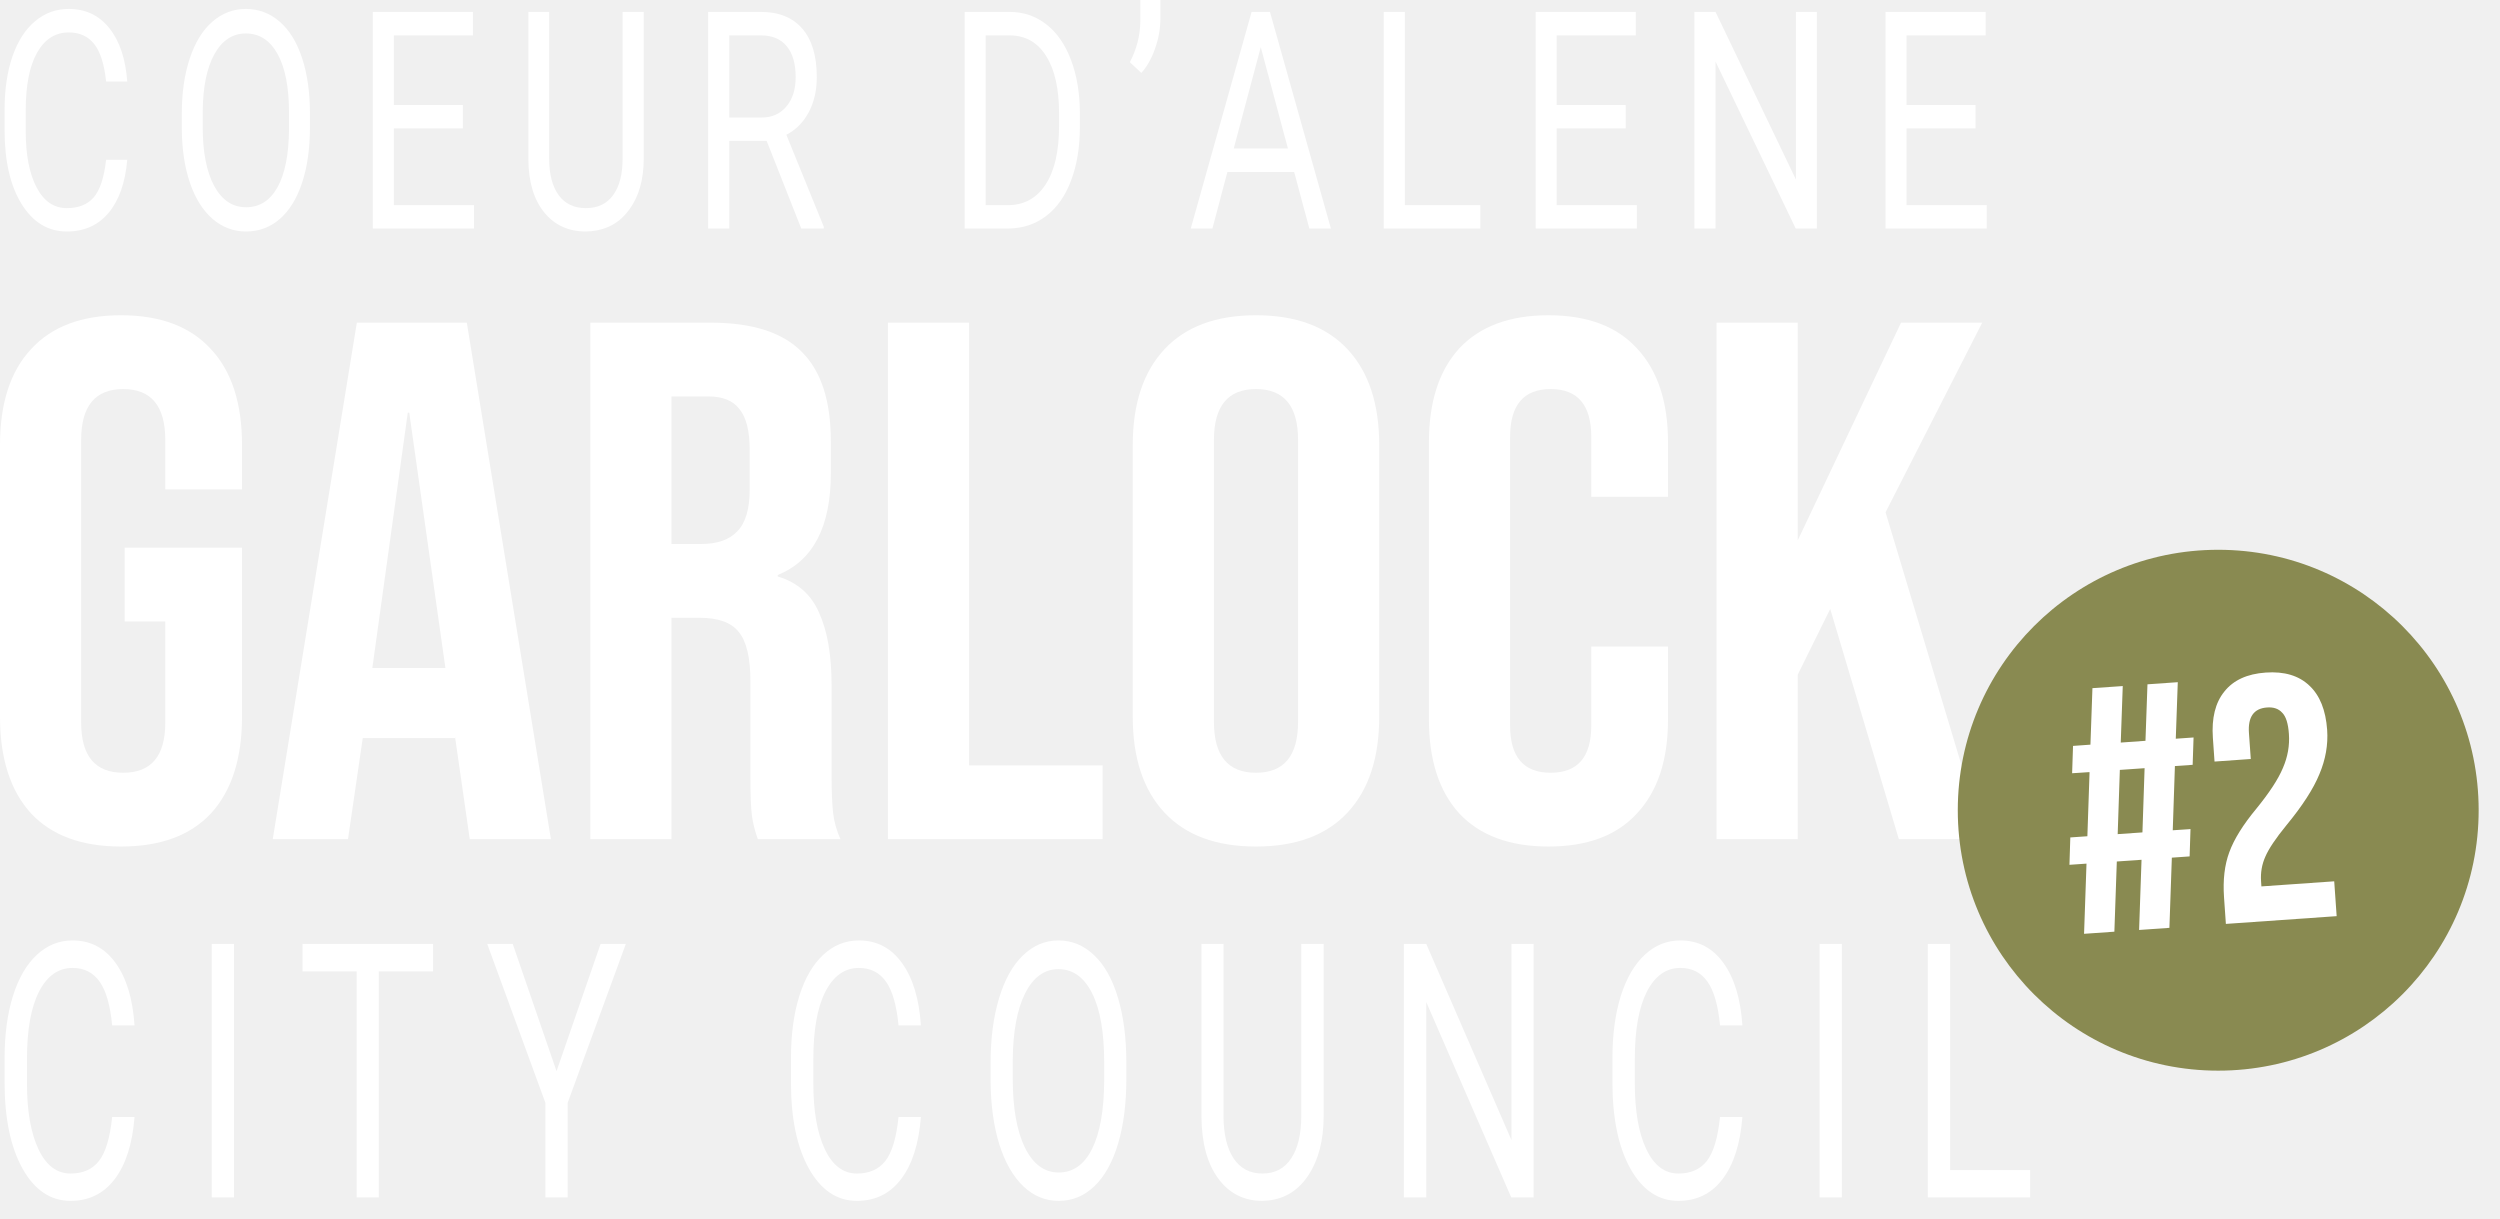
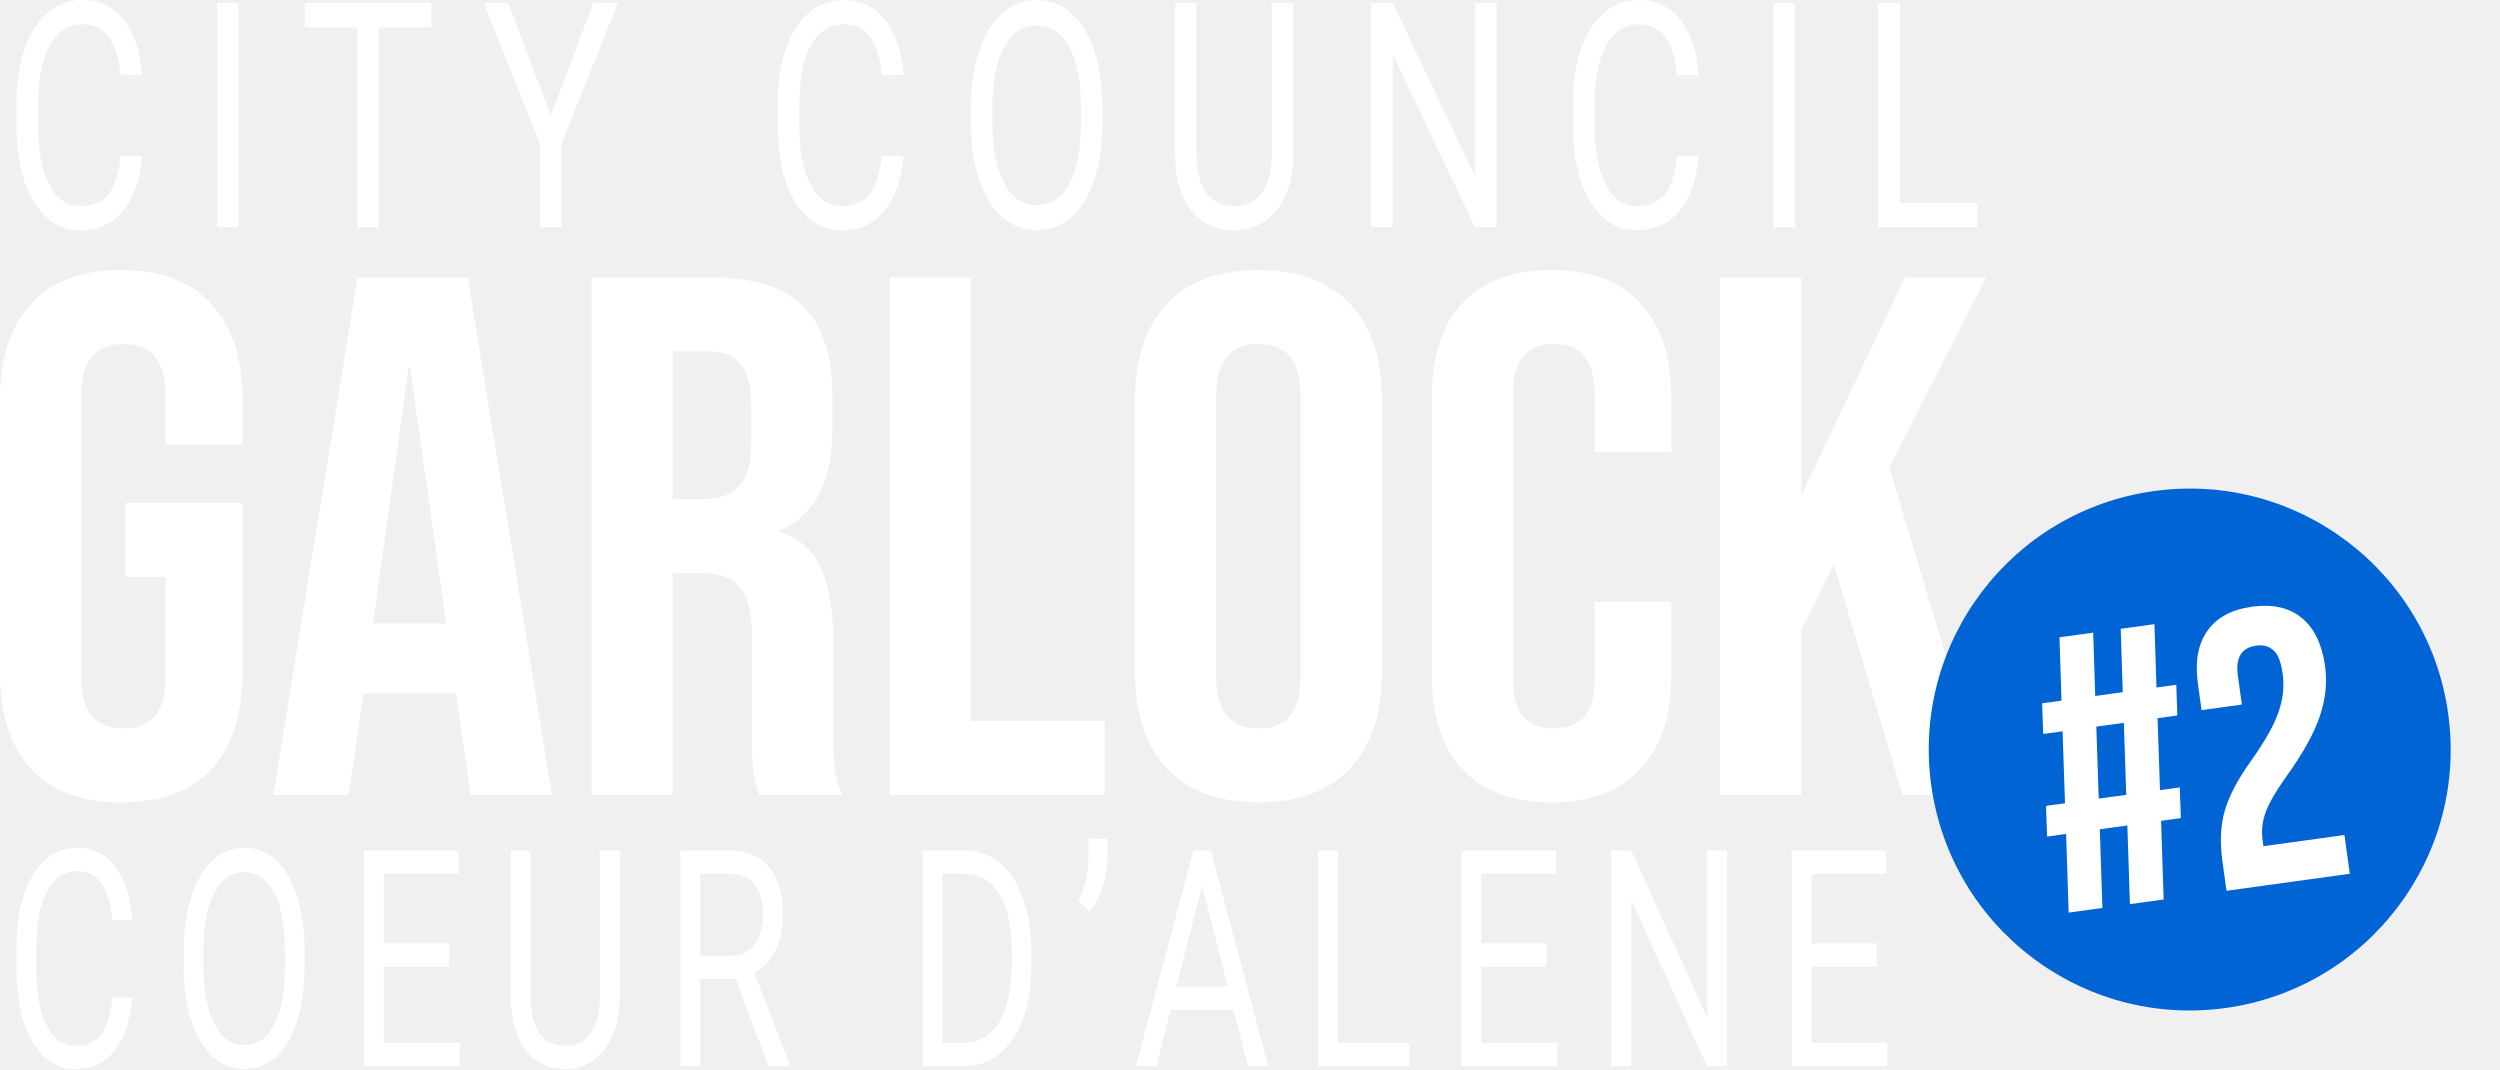
- <svg xmlns="http://www.w3.org/2000/svg" width="80" height="39" viewBox="0 0 80 39" fill="none">
-   <path d="M3.872 27.089C2.613 27.089 1.653 26.735 0.992 26.027C0.331 25.302 0 24.271 0 22.933V14.244C0 12.906 0.331 11.883 0.992 11.175C1.653 10.45 2.613 10.088 3.872 10.088C5.132 10.088 6.092 10.45 6.753 11.175C7.414 11.883 7.745 12.906 7.745 14.244V15.661H5.289V14.079C5.289 12.993 4.84 12.45 3.943 12.45C3.046 12.45 2.597 12.993 2.597 14.079V23.122C2.597 24.193 3.046 24.728 3.943 24.728C4.84 24.728 5.289 24.193 5.289 23.122V19.887H3.99V17.526H7.745V22.933C7.745 24.271 7.414 25.302 6.753 26.027C6.092 26.735 5.132 27.089 3.872 27.089Z" fill="white" />
-   <path d="M11.419 10.325H14.938L17.629 26.853H15.032L14.56 23.571V23.618H11.608L11.136 26.853H8.728L11.419 10.325ZM14.253 21.375L13.096 13.205H13.049L11.915 21.375H14.253Z" fill="white" />
-   <path d="M18.89 10.325H22.738C24.076 10.325 25.052 10.639 25.666 11.269C26.28 11.883 26.587 12.835 26.587 14.126V15.141C26.587 16.857 26.02 17.943 24.887 18.4V18.447C25.517 18.636 25.957 19.022 26.209 19.604C26.477 20.187 26.611 20.966 26.611 21.942V24.846C26.611 25.318 26.627 25.704 26.658 26.003C26.689 26.286 26.768 26.57 26.894 26.853H24.25C24.155 26.585 24.092 26.334 24.061 26.098C24.029 25.861 24.013 25.436 24.013 24.822V21.8C24.013 21.044 23.887 20.517 23.636 20.218C23.399 19.919 22.982 19.769 22.384 19.769H21.487V26.853H18.89V10.325ZM22.431 17.408C22.951 17.408 23.337 17.274 23.588 17.007C23.856 16.739 23.99 16.291 23.99 15.661V14.386C23.99 13.788 23.88 13.355 23.659 13.087C23.455 12.82 23.124 12.686 22.668 12.686H21.487V17.408H22.431Z" fill="white" />
-   <path d="M28.413 10.325H31.01V24.492H35.284V26.853H28.413V10.325Z" fill="white" />
-   <path d="M40.192 27.089C38.916 27.089 37.941 26.727 37.264 26.003C36.587 25.279 36.248 24.256 36.248 22.933V14.244C36.248 12.922 36.587 11.899 37.264 11.175C37.941 10.45 38.916 10.088 40.192 10.088C41.467 10.088 42.443 10.45 43.12 11.175C43.796 11.899 44.135 12.922 44.135 14.244V22.933C44.135 24.256 43.796 25.279 43.12 26.003C42.443 26.727 41.467 27.089 40.192 27.089ZM40.192 24.728C41.089 24.728 41.538 24.185 41.538 23.099V14.079C41.538 12.993 41.089 12.45 40.192 12.45C39.294 12.45 38.846 12.993 38.846 14.079V23.099C38.846 24.185 39.294 24.728 40.192 24.728Z" fill="white" />
-   <path d="M49.551 27.089C48.308 27.089 47.355 26.735 46.694 26.027C46.049 25.318 45.726 24.319 45.726 23.028V14.15C45.726 12.859 46.049 11.859 46.694 11.151C47.355 10.443 48.308 10.088 49.551 10.088C50.795 10.088 51.739 10.443 52.385 11.151C53.046 11.859 53.376 12.859 53.376 14.15V15.897H50.921V13.984C50.921 12.961 50.488 12.45 49.622 12.45C48.756 12.45 48.323 12.961 48.323 13.984V23.217C48.323 24.224 48.756 24.728 49.622 24.728C50.488 24.728 50.921 24.224 50.921 23.217V20.69H53.376V23.028C53.376 24.319 53.046 25.318 52.385 26.027C51.739 26.735 50.795 27.089 49.551 27.089Z" fill="white" />
-   <path d="M54.93 10.325H57.528V17.29L60.833 10.325H63.431L60.338 16.393L63.478 26.853H60.763L58.567 19.486L57.528 21.588V26.853H54.93V10.325Z" fill="white" />
-   <path d="M4.072 5.113C4.009 5.846 3.809 6.413 3.473 6.813C3.139 7.209 2.695 7.408 2.139 7.408C1.537 7.408 1.054 7.114 0.69 6.527C0.328 5.94 0.147 5.154 0.147 4.17V3.504C0.147 2.86 0.231 2.293 0.399 1.804C0.569 1.316 0.81 0.941 1.12 0.681C1.431 0.417 1.79 0.286 2.199 0.286C2.74 0.286 3.174 0.492 3.501 0.905C3.828 1.314 4.018 1.882 4.072 2.609H3.396C3.338 2.057 3.211 1.657 3.014 1.409C2.821 1.162 2.549 1.038 2.199 1.038C1.769 1.038 1.432 1.254 1.187 1.685C0.944 2.117 0.823 2.731 0.823 3.528V4.199C0.823 4.951 0.938 5.549 1.169 5.994C1.4 6.438 1.724 6.66 2.139 6.66C2.513 6.66 2.799 6.546 2.997 6.318C3.198 6.086 3.331 5.684 3.396 5.113H4.072Z" fill="white" />
-   <path d="M9.918 4.07C9.918 4.75 9.834 5.343 9.666 5.851C9.498 6.356 9.26 6.741 8.952 7.008C8.644 7.274 8.284 7.408 7.873 7.408C7.472 7.408 7.116 7.274 6.805 7.008C6.495 6.738 6.253 6.356 6.081 5.86C5.91 5.362 5.823 4.786 5.818 4.132V3.632C5.818 2.966 5.903 2.377 6.074 1.866C6.244 1.355 6.484 0.965 6.795 0.695C7.108 0.422 7.465 0.286 7.866 0.286C8.275 0.286 8.634 0.421 8.945 0.69C9.257 0.957 9.498 1.346 9.666 1.857C9.834 2.365 9.918 2.956 9.918 3.632V4.07ZM9.249 3.623C9.249 2.801 9.128 2.171 8.885 1.733C8.642 1.292 8.303 1.071 7.866 1.071C7.441 1.071 7.107 1.292 6.861 1.733C6.619 2.171 6.494 2.78 6.487 3.561V4.07C6.487 4.867 6.609 5.494 6.854 5.951C7.102 6.405 7.441 6.632 7.873 6.632C8.307 6.632 8.644 6.418 8.882 5.989C9.12 5.557 9.242 4.94 9.249 4.137V3.623Z" fill="white" />
-   <path d="M14.812 4.109H12.603V6.565H15.169V7.313H11.93V0.381H15.134V1.133H12.603V3.361H14.812V4.109Z" fill="white" />
-   <path d="M20.599 0.381V5.094C20.596 5.748 20.445 6.283 20.143 6.698C19.845 7.114 19.439 7.347 18.925 7.398L18.747 7.408C18.189 7.408 17.744 7.203 17.413 6.794C17.081 6.384 16.913 5.821 16.908 5.104V0.381H17.573V5.075C17.573 5.576 17.675 5.967 17.878 6.246C18.081 6.522 18.371 6.66 18.747 6.66C19.127 6.66 19.418 6.522 19.618 6.246C19.821 5.97 19.923 5.581 19.923 5.08V0.381H20.599Z" fill="white" />
-   <path d="M24.533 4.508H23.336V7.313H22.66V0.381H24.348C24.922 0.381 25.363 0.559 25.671 0.914C25.982 1.27 26.137 1.787 26.137 2.466C26.137 2.898 26.05 3.274 25.878 3.594C25.707 3.915 25.469 4.155 25.163 4.313L26.361 7.255V7.313H25.64L24.533 4.508ZM23.336 3.761H24.369C24.702 3.761 24.967 3.644 25.163 3.409C25.362 3.174 25.461 2.86 25.461 2.466C25.461 2.038 25.366 1.709 25.177 1.481C24.991 1.252 24.72 1.136 24.365 1.133H23.336V3.761Z" fill="white" />
-   <path d="M30.869 7.313V0.381H32.308C32.751 0.381 33.143 0.514 33.484 0.781C33.825 1.047 34.087 1.427 34.272 1.919C34.459 2.411 34.553 2.975 34.556 3.613V4.056C34.556 4.71 34.462 5.283 34.275 5.775C34.091 6.267 33.826 6.644 33.481 6.908C33.138 7.171 32.737 7.306 32.28 7.313H30.869ZM31.541 1.133V6.565H32.248C32.766 6.565 33.169 6.346 33.456 5.908C33.745 5.47 33.89 4.846 33.89 4.037V3.632C33.89 2.845 33.754 2.234 33.481 1.8C33.21 1.362 32.825 1.139 32.325 1.133H31.541Z" fill="white" />
-   <path d="M36.522 2.333L36.155 1.99C36.372 1.577 36.484 1.143 36.491 0.686V0H37.132V0.619C37.129 0.936 37.071 1.254 36.956 1.571C36.844 1.885 36.7 2.139 36.522 2.333Z" fill="white" />
-   <path d="M41.413 5.503H39.277L38.797 7.313H38.104L40.051 0.381H40.639L42.589 7.313H41.899L41.413 5.503ZM39.48 4.751H41.213L40.345 1.509L39.48 4.751Z" fill="white" />
-   <path d="M44.955 6.565H47.371V7.313H44.279V0.381H44.955V6.565Z" fill="white" />
-   <path d="M52.023 4.109H49.814V6.565H52.38V7.313H49.142V0.381H52.345V1.133H49.814V3.361H52.023V4.109Z" fill="white" />
-   <path d="M58.139 7.313H57.463L54.897 1.971V7.313H54.221V0.381H54.897L57.47 5.746V0.381H58.139V7.313Z" fill="white" />
-   <path d="M63.218 4.109H61.009V6.565H63.576V7.313H60.337V0.381H63.541V1.133H61.009V3.361H63.218V4.109Z" fill="white" />
-   <path d="M4.305 35.743C4.238 36.6 4.027 37.263 3.671 37.731C3.317 38.196 2.846 38.428 2.258 38.428C1.62 38.428 1.108 38.084 0.722 37.397C0.339 36.71 0.147 35.791 0.147 34.64V33.86C0.147 33.106 0.236 32.443 0.414 31.871C0.594 31.299 0.849 30.861 1.178 30.556C1.507 30.248 1.888 30.094 2.321 30.094C2.894 30.094 3.354 30.335 3.701 30.818C4.047 31.297 4.248 31.962 4.305 32.812H3.589C3.527 32.166 3.393 31.698 3.185 31.409C2.98 31.119 2.692 30.974 2.321 30.974C1.866 30.974 1.508 31.227 1.249 31.732C0.991 32.237 0.863 32.955 0.863 33.888V34.673C0.863 35.553 0.985 36.253 1.23 36.773C1.475 37.293 1.817 37.553 2.258 37.553C2.653 37.553 2.956 37.419 3.166 37.152C3.379 36.881 3.52 36.411 3.589 35.743H4.305Z" fill="white" />
-   <path d="M7.488 38.316H6.776V30.205H7.488V38.316Z" fill="white" />
-   <path d="M13.858 31.085H12.122V38.316H11.414V31.085H9.681V30.205H13.858V31.085Z" fill="white" />
-   <path d="M17.809 34.278L19.219 30.205H20.027L18.165 35.291V38.316H17.453V35.291L15.591 30.205H16.407L17.809 34.278Z" fill="white" />
-   <path d="M29.469 35.743C29.402 36.6 29.191 37.263 28.835 37.731C28.481 38.196 28.01 38.428 27.422 38.428C26.784 38.428 26.272 38.084 25.886 37.397C25.502 36.71 25.311 35.791 25.311 34.64V33.86C25.311 33.106 25.4 32.443 25.578 31.871C25.758 31.299 26.013 30.861 26.342 30.556C26.671 30.248 27.052 30.094 27.485 30.094C28.058 30.094 28.518 30.335 28.864 30.818C29.211 31.297 29.412 31.962 29.469 32.812H28.753C28.691 32.166 28.557 31.698 28.349 31.409C28.144 31.119 27.855 30.974 27.485 30.974C27.029 30.974 26.672 31.227 26.413 31.732C26.155 32.237 26.027 32.955 26.027 33.888V34.673C26.027 35.553 26.149 36.253 26.394 36.773C26.639 37.293 26.981 37.553 27.422 37.553C27.817 37.553 28.12 37.419 28.33 37.152C28.543 36.881 28.684 36.411 28.753 35.743H29.469Z" fill="white" />
-   <path d="M36.043 34.523C36.043 35.317 35.954 36.012 35.776 36.606C35.598 37.197 35.346 37.648 35.019 37.96C34.693 38.272 34.312 38.428 33.877 38.428C33.451 38.428 33.074 38.272 32.745 37.96C32.416 37.644 32.16 37.197 31.977 36.617C31.797 36.034 31.704 35.36 31.699 34.595V34.01C31.699 33.23 31.789 32.541 31.97 31.943C32.15 31.346 32.405 30.889 32.734 30.573C33.065 30.254 33.444 30.094 33.869 30.094C34.302 30.094 34.683 30.252 35.012 30.567C35.343 30.879 35.598 31.334 35.776 31.932C35.954 32.526 36.043 33.219 36.043 34.01V34.523ZM35.334 33.999C35.334 33.037 35.206 32.3 34.949 31.787C34.691 31.271 34.332 31.013 33.869 31.013C33.419 31.013 33.064 31.271 32.804 31.787C32.547 32.3 32.415 33.013 32.408 33.926V34.523C32.408 35.455 32.537 36.188 32.797 36.723C33.059 37.254 33.419 37.52 33.877 37.52C34.337 37.52 34.693 37.269 34.945 36.768C35.197 36.263 35.327 35.54 35.334 34.601V33.999Z" fill="white" />
-   <path d="M42.357 30.205V35.72C42.355 36.485 42.194 37.111 41.875 37.598C41.558 38.084 41.128 38.357 40.584 38.416L40.395 38.428C39.804 38.428 39.332 38.188 38.981 37.709C38.63 37.23 38.452 36.571 38.447 35.731V30.205H39.152V35.698C39.152 36.285 39.26 36.742 39.475 37.068C39.69 37.392 39.996 37.553 40.395 37.553C40.798 37.553 41.106 37.392 41.318 37.068C41.533 36.745 41.641 36.29 41.641 35.704V30.205H42.357Z" fill="white" />
-   <path d="M49.075 38.316H48.359L45.64 32.066V38.316H44.924V30.205H45.64L48.367 36.483V30.205H49.075V38.316Z" fill="white" />
-   <path d="M55.757 35.743C55.69 36.6 55.478 37.263 55.122 37.731C54.769 38.196 54.298 38.428 53.709 38.428C53.071 38.428 52.559 38.084 52.173 37.397C51.79 36.71 51.598 35.791 51.598 34.64V33.86C51.598 33.106 51.687 32.443 51.865 31.871C52.046 31.299 52.301 30.861 52.63 30.556C52.958 30.248 53.339 30.094 53.772 30.094C54.346 30.094 54.806 30.335 55.152 30.818C55.498 31.297 55.7 31.962 55.757 32.812H55.041C54.979 32.166 54.844 31.698 54.636 31.409C54.431 31.119 54.143 30.974 53.772 30.974C53.317 30.974 52.96 31.227 52.7 31.732C52.443 32.237 52.314 32.955 52.314 33.888V34.673C52.314 35.553 52.437 36.253 52.681 36.773C52.926 37.293 53.269 37.553 53.709 37.553C54.105 37.553 54.408 37.419 54.618 37.152C54.831 36.881 54.971 36.411 55.041 35.743H55.757Z" fill="white" />
-   <path d="M58.94 38.316H58.228V30.205H58.94V38.316Z" fill="white" />
-   <path d="M62.405 37.442H64.965V38.316H61.689V30.205H62.405V37.442Z" fill="white" />
-   <circle cx="70.983" cy="25.927" r="8.334" fill="#898A51" />
-   <path d="M66.768 27.636L66.222 27.674L66.25 26.798L66.796 26.76L66.866 24.705L66.308 24.744L66.337 23.869L66.894 23.829L66.958 22.021L67.928 21.954L67.864 23.762L68.655 23.706L68.719 21.898L69.689 21.83L69.625 23.639L70.194 23.599L70.165 24.474L69.597 24.514L69.528 26.569L70.096 26.529L70.068 27.405L69.499 27.445L69.421 29.691L68.451 29.759L68.529 27.513L67.738 27.568L67.66 29.814L66.69 29.882L66.768 27.636ZM68.558 26.637L68.627 24.582L67.835 24.637L67.766 26.692L68.558 26.637Z" fill="white" />
-   <path d="M71.169 28.717C71.13 28.16 71.186 27.678 71.337 27.272C71.487 26.858 71.776 26.393 72.203 25.878C72.622 25.363 72.906 24.929 73.053 24.575C73.207 24.221 73.271 23.858 73.245 23.486C73.222 23.152 73.15 22.925 73.03 22.807C72.916 22.68 72.756 22.624 72.548 22.639C72.124 22.668 71.93 22.94 71.966 23.452L72.025 24.288L70.865 24.37L70.812 23.611C70.768 22.98 70.89 22.486 71.179 22.13C71.467 21.766 71.909 21.563 72.503 21.522C73.098 21.48 73.563 21.619 73.899 21.939C74.235 22.252 74.424 22.724 74.469 23.356C74.502 23.831 74.419 24.304 74.221 24.773C74.029 25.242 73.675 25.79 73.159 26.416C72.822 26.828 72.599 27.161 72.49 27.415C72.38 27.662 72.335 27.923 72.354 28.198L72.365 28.365L74.695 28.202L74.773 29.317L71.228 29.565L71.169 28.717Z" fill="white" />
+ <svg xmlns="http://www.w3.org/2000/svg" width="152" height="65" viewBox="0 0 152 65" fill="none">
+   <path d="M7.372 48.783C4.975 48.783 3.147 48.109 1.888 46.761C0.629 45.382 0 43.419 0 40.872V24.33C0 21.782 0.629 19.834 1.888 18.486C3.147 17.108 4.975 16.418 7.372 16.418C9.77 16.418 11.598 17.108 12.856 18.486C14.115 19.834 14.744 21.782 14.744 24.33V27.027H10.069V24.015C10.069 21.947 9.215 20.913 7.507 20.913C5.799 20.913 4.945 21.947 4.945 24.015V41.232C4.945 43.269 5.799 44.288 7.507 44.288C9.215 44.288 10.069 43.269 10.069 41.232V35.073H7.597V30.578H14.744V40.872C14.744 43.419 14.115 45.382 12.856 46.761C11.598 48.109 9.77 48.783 7.372 48.783Z" fill="white" />
+   <path d="M21.74 16.868H28.438L33.562 48.334H28.617L27.718 42.086V42.176H22.099L21.2 48.334H16.615L21.74 16.868ZM27.134 37.905L24.931 22.352H24.841L22.684 37.905H27.134Z" fill="white" />
+   <path d="M35.961 16.868H43.288C45.835 16.868 47.693 17.467 48.862 18.666C50.031 19.834 50.615 21.648 50.615 24.105V26.038C50.615 29.304 49.536 31.372 47.379 32.241V32.331C48.578 32.691 49.417 33.425 49.896 34.534C50.406 35.643 50.66 37.126 50.66 38.984V44.513C50.66 45.412 50.69 46.146 50.75 46.716C50.81 47.255 50.96 47.794 51.2 48.334H46.165C45.985 47.825 45.865 47.345 45.806 46.895C45.745 46.446 45.716 45.637 45.716 44.468V38.714C45.716 37.276 45.476 36.272 44.996 35.703C44.547 35.133 43.753 34.848 42.614 34.848H40.906V48.334H35.961V16.868ZM42.704 30.353C43.693 30.353 44.427 30.099 44.906 29.589C45.416 29.08 45.671 28.226 45.671 27.027V24.599C45.671 23.461 45.461 22.637 45.041 22.127C44.652 21.618 44.022 21.363 43.153 21.363H40.906V30.353H42.704Z" fill="white" />
+   <path d="M54.091 16.868H59.036V43.839H67.172V48.334H54.091V16.868Z" fill="white" />
+   <path d="M76.515 48.783C74.088 48.783 72.23 48.094 70.941 46.716C69.652 45.337 69.008 43.389 69.008 40.872V24.33C69.008 21.812 69.652 19.864 70.941 18.486C72.23 17.108 74.088 16.418 76.515 16.418C78.942 16.418 80.8 17.108 82.089 18.486C83.377 19.864 84.022 21.812 84.022 24.33V40.872C84.022 43.389 83.377 45.337 82.089 46.716C80.8 48.094 78.942 48.783 76.515 48.783ZM76.515 44.288C78.223 44.288 79.077 43.254 79.077 41.187V24.015C79.077 21.947 78.223 20.913 76.515 20.913C74.807 20.913 73.953 21.947 73.953 24.015V41.187C73.953 43.254 74.807 44.288 76.515 44.288Z" fill="white" />
+   <path d="M94.333 48.783C91.966 48.783 90.153 48.109 88.894 46.761C87.665 45.412 87.051 43.509 87.051 41.052V24.15C87.051 21.693 87.665 19.79 88.894 18.441C90.153 17.093 91.966 16.418 94.333 16.418C96.701 16.418 98.499 17.093 99.728 18.441C100.986 19.79 101.616 21.693 101.616 24.15V27.476H96.941V23.835C96.941 21.887 96.116 20.913 94.468 20.913C92.82 20.913 91.996 21.887 91.996 23.835V41.411C91.996 43.329 92.82 44.288 94.468 44.288C96.116 44.288 96.941 43.329 96.941 41.411V36.602H101.616V41.052C101.616 43.509 100.986 45.412 99.728 46.761C98.499 48.109 96.701 48.783 94.333 48.783Z" fill="white" />
+   <path d="M104.574 16.868H109.519V30.128L115.812 16.868H120.757L114.868 28.42L120.846 48.334H115.677L111.496 34.309L109.519 38.31V48.334H104.574V16.868Z" fill="white" />
+   <path d="M8.039 60.663C7.926 62.049 7.568 63.12 6.965 63.875C6.366 64.625 5.569 65 4.573 65C3.493 65 2.626 64.445 1.973 63.336C1.324 62.226 1 60.741 1 58.882V57.622C1 56.404 1.151 55.334 1.452 54.41C1.758 53.486 2.189 52.779 2.746 52.287C3.302 51.789 3.947 51.54 4.679 51.54C5.651 51.54 6.429 51.93 7.015 52.709C7.601 53.483 7.942 54.557 8.039 55.931H6.827C6.722 54.887 6.494 54.131 6.142 53.663C5.795 53.195 5.307 52.961 4.679 52.961C3.909 52.961 3.304 53.369 2.865 54.185C2.429 55.001 2.212 56.161 2.212 57.667V58.936C2.212 60.357 2.419 61.488 2.833 62.328C3.248 63.167 3.828 63.587 4.573 63.587C5.242 63.587 5.755 63.371 6.111 62.94C6.471 62.502 6.71 61.743 6.827 60.663H8.039Z" fill="white" />
+   <path d="M18.523 58.693C18.523 59.976 18.372 61.098 18.07 62.058C17.769 63.012 17.342 63.74 16.79 64.244C16.237 64.748 15.592 65 14.856 65C14.136 65 13.497 64.748 12.941 64.244C12.384 63.734 11.951 63.012 11.641 62.076C11.335 61.134 11.178 60.045 11.17 58.81V57.865C11.17 56.605 11.323 55.493 11.628 54.527C11.934 53.561 12.365 52.824 12.922 52.314C13.483 51.798 14.123 51.54 14.843 51.54C15.576 51.54 16.22 51.795 16.777 52.305C17.338 52.809 17.769 53.543 18.07 54.509C18.372 55.469 18.523 56.587 18.523 57.865V58.693ZM17.323 57.847C17.323 56.294 17.106 55.103 16.67 54.275C16.235 53.441 15.626 53.024 14.843 53.024C14.081 53.024 13.481 53.441 13.041 54.275C12.606 55.103 12.382 56.255 12.369 57.73V58.693C12.369 60.198 12.589 61.383 13.028 62.247C13.472 63.105 14.081 63.533 14.856 63.533C15.634 63.533 16.237 63.129 16.664 62.319C17.091 61.503 17.311 60.336 17.323 58.819V57.847Z" fill="white" />
+   <path d="M27.299 58.765H23.337V63.407H27.939V64.82H22.131V51.72H27.876V53.141H23.337V57.352H27.299V58.765Z" fill="white" />
+   <path d="M37.676 51.72V60.627C37.672 61.863 37.4 62.874 36.859 63.659C36.324 64.445 35.595 64.886 34.675 64.982L34.354 65C33.354 65 32.556 64.613 31.962 63.839C31.368 63.066 31.066 62.001 31.058 60.645V51.72H32.251V60.591C32.251 61.539 32.433 62.277 32.797 62.805C33.161 63.327 33.68 63.587 34.354 63.587C35.037 63.587 35.558 63.327 35.918 62.805C36.282 62.283 36.464 61.548 36.464 60.6V51.72H37.676Z" fill="white" />
+   <path d="M44.731 59.521H42.584V64.82H41.372V51.72H44.399C45.428 51.72 46.219 52.056 46.772 52.727C47.329 53.399 47.607 54.377 47.607 55.661C47.607 56.476 47.452 57.187 47.142 57.793C46.837 58.399 46.41 58.852 45.862 59.152L48.009 64.712V64.82H46.716L44.731 59.521ZM42.584 58.108H44.436C45.035 58.108 45.51 57.886 45.862 57.442C46.217 56.998 46.395 56.404 46.395 55.661C46.395 54.851 46.226 54.23 45.887 53.798C45.552 53.366 45.066 53.147 44.43 53.141H42.584V58.108Z" fill="white" />
+   <path d="M56.093 64.82V51.72H58.673C59.469 51.72 60.172 51.972 60.783 52.476C61.394 52.979 61.865 53.696 62.196 54.626C62.531 55.556 62.7 56.623 62.704 57.829V58.666C62.704 59.901 62.537 60.984 62.202 61.914C61.871 62.844 61.396 63.557 60.777 64.055C60.161 64.553 59.444 64.808 58.623 64.82H56.093ZM57.298 53.141V63.407H58.566C59.496 63.407 60.218 62.994 60.733 62.166C61.252 61.338 61.511 60.159 61.511 58.63V57.865C61.511 56.377 61.266 55.223 60.777 54.401C60.291 53.573 59.6 53.153 58.705 53.141H57.298Z" fill="white" />
+   <path d="M66.231 55.409L65.572 54.761C65.961 53.981 66.162 53.159 66.175 52.296V51H67.324V52.17C67.32 52.77 67.215 53.369 67.01 53.969C66.809 54.563 66.549 55.043 66.231 55.409Z" fill="white" />
+   <path d="M75.001 61.401H71.171L70.311 64.82H69.067L72.559 51.72H73.613L77.111 64.82H75.874L75.001 61.401ZM71.535 59.979H74.643L73.086 53.852L71.535 59.979Z" fill="white" />
+   <path d="M81.353 63.407H85.686V64.82H80.142V51.72H81.353V63.407Z" fill="white" />
+   <path d="M94.029 58.765H90.067V63.407H94.669V64.82H88.861V51.72H94.606V53.141H90.067V57.352H94.029V58.765Z" fill="white" />
+   <path d="M104.996 64.82H103.784L99.182 54.725V64.82H97.97V51.72H99.182L103.797 61.86V51.72H104.996V64.82Z" fill="white" />
+   <path d="M114.105 58.765H110.143V63.407H114.745V64.82H108.938V51.72H114.683V53.141H110.143V57.352H114.105V58.765Z" fill="white" />
+   <path d="M8.649 9.489C8.526 10.93 8.137 12.044 7.482 12.83C6.831 13.61 5.965 14 4.882 14C3.709 14 2.767 13.423 2.058 12.269C1.353 11.114 1 9.57 1 7.636V6.326C1 5.06 1.164 3.946 1.491 2.985C1.823 2.024 2.292 1.288 2.897 0.777C3.502 0.259 4.202 0 4.998 0C6.054 0 6.9 0.406 7.536 1.217C8.173 2.021 8.544 3.138 8.649 4.567H7.332C7.218 3.481 6.97 2.695 6.588 2.209C6.21 1.722 5.681 1.479 4.998 1.479C4.161 1.479 3.504 1.903 3.026 2.751C2.553 3.6 2.317 4.807 2.317 6.373V7.692C2.317 9.171 2.542 10.347 2.992 11.22C3.443 12.094 4.073 12.531 4.882 12.531C5.61 12.531 6.167 12.306 6.554 11.857C6.945 11.401 7.204 10.612 7.332 9.489H8.649Z" fill="white" />
+   <path d="M14.504 13.813H13.194V0.187H14.504V13.813Z" fill="white" />
+   <path d="M26.219 1.666H23.026V13.813H21.723V1.666H18.537V0.187H26.219V1.666Z" fill="white" />
+   <path d="M33.487 7.028L36.079 0.187H37.567L34.142 8.731V13.813H32.832V8.731L29.407 0.187H30.908L33.487 7.028Z" fill="white" />
+   <path d="M54.933 9.489C54.81 10.93 54.421 12.044 53.766 12.83C53.116 13.61 52.249 14 51.167 14C49.993 14 49.051 13.423 48.342 12.269C47.637 11.114 47.284 9.57 47.284 7.636V6.326C47.284 5.06 47.448 3.946 47.776 2.985C48.108 2.024 48.576 1.288 49.181 0.777C49.786 0.259 50.487 0 51.283 0C52.338 0 53.184 0.406 53.821 1.217C54.458 2.021 54.828 3.138 54.933 4.567H53.616C53.502 3.481 53.254 2.695 52.872 2.209C52.495 1.722 51.965 1.479 51.283 1.479C50.446 1.479 49.788 1.903 49.311 2.751C48.838 3.6 48.601 4.807 48.601 6.373V7.692C48.601 9.171 48.826 10.347 49.277 11.22C49.727 12.094 50.357 12.531 51.167 12.531C51.894 12.531 52.452 12.306 52.838 11.857C53.229 11.401 53.489 10.612 53.616 9.489H54.933Z" fill="white" />
+   <path d="M67.024 7.44C67.024 8.775 66.86 9.942 66.533 10.94C66.205 11.932 65.741 12.69 65.141 13.214C64.54 13.738 63.84 14 63.039 14C62.257 14 61.563 13.738 60.958 13.214C60.353 12.684 59.883 11.932 59.546 10.959C59.214 9.979 59.043 8.847 59.034 7.561V6.579C59.034 5.269 59.2 4.111 59.532 3.107C59.864 2.102 60.333 1.335 60.938 0.805C61.547 0.268 62.243 0 63.026 0C63.822 0 64.522 0.265 65.127 0.795C65.737 1.32 66.205 2.084 66.533 3.088C66.86 4.086 67.024 5.25 67.024 6.579V7.44ZM65.721 6.56C65.721 4.944 65.484 3.706 65.011 2.845C64.538 1.978 63.876 1.544 63.026 1.544C62.198 1.544 61.545 1.978 61.068 2.845C60.594 3.706 60.351 4.904 60.337 6.438V7.44C60.337 9.006 60.576 10.238 61.054 11.136C61.536 12.028 62.198 12.475 63.039 12.475C63.885 12.475 64.54 12.053 65.004 11.211C65.468 10.363 65.707 9.149 65.721 7.571V6.56Z" fill="white" />
+   <path d="M78.638 0.187V9.452C78.633 10.737 78.337 11.788 77.751 12.605C77.168 13.423 76.377 13.881 75.376 13.981L75.028 14C73.941 14 73.075 13.598 72.429 12.793C71.783 11.988 71.455 10.88 71.446 9.471V0.187H72.743V9.414C72.743 10.4 72.94 11.168 73.336 11.716C73.732 12.259 74.296 12.531 75.028 12.531C75.77 12.531 76.336 12.259 76.727 11.716C77.123 11.174 77.321 10.409 77.321 9.424V0.187H78.638Z" fill="white" />
+   <path d="M90.995 13.813H89.678L84.677 3.313V13.813H83.36V0.187H84.677L89.692 10.734V0.187H90.995V13.813Z" fill="white" />
+   <path d="M103.284 9.489C103.161 10.93 102.772 12.044 102.117 12.83C101.467 13.61 100.6 14 99.517 14C98.344 14 97.402 13.423 96.693 12.269C95.988 11.114 95.635 9.57 95.635 7.636V6.326C95.635 5.06 95.799 3.946 96.126 2.985C96.459 2.024 96.927 1.288 97.532 0.777C98.137 0.259 98.837 0 99.633 0C100.689 0 101.535 0.406 102.172 1.217C102.808 2.021 103.179 3.138 103.284 4.567H101.967C101.853 3.481 101.605 2.695 101.223 2.209C100.846 1.722 100.316 1.479 99.633 1.479C98.796 1.479 98.139 1.903 97.662 2.751C97.189 3.6 96.952 4.807 96.952 6.373V7.692C96.952 9.171 97.177 10.347 97.627 11.22C98.078 12.094 98.708 12.531 99.517 12.531C100.245 12.531 100.802 12.306 101.189 11.857C101.58 11.401 101.84 10.612 101.967 9.489H103.284Z" fill="white" />
+   <path d="M109.139 13.813H107.829V0.187H109.139V13.813Z" fill="white" />
+   <path d="M115.512 12.344H120.22V13.813H114.195V0.187H115.512V12.344Z" fill="white" />
+   <circle cx="133.135" cy="45.572" r="15.865" transform="rotate(-7.86934 133.135 45.5716)" fill="#0064D5" />
+   <path d="M125.618 50.704L124.463 50.863L124.397 48.998L125.553 48.839L125.404 44.463L124.226 44.626L124.16 42.761L125.339 42.598L125.215 38.747L127.266 38.464L127.39 42.315L129.063 42.083L128.939 38.232L130.99 37.949L131.114 41.8L132.317 41.634L132.382 43.498L131.18 43.665L131.328 48.041L132.53 47.874L132.596 49.739L131.394 49.905L131.55 54.688L129.499 54.972L129.343 50.189L127.669 50.42L127.826 55.203L125.775 55.487L125.618 50.704ZM129.277 48.324L129.129 43.948L127.455 44.179L127.603 48.555L129.277 48.324Z" fill="white" />
+   <path d="M135.124 52.369C134.961 51.19 135.011 50.158 135.273 49.273C135.533 48.372 136.079 47.344 136.913 46.188C137.73 45.033 138.27 44.07 138.531 43.297C138.808 42.522 138.893 41.742 138.784 40.956C138.686 40.249 138.501 39.778 138.228 39.543C137.969 39.291 137.62 39.195 137.18 39.256C136.284 39.38 135.911 39.984 136.061 41.068L136.305 42.836L133.854 43.175L133.632 41.572C133.447 40.236 133.636 39.169 134.198 38.37C134.759 37.556 135.667 37.062 136.925 36.889C138.182 36.715 139.191 36.944 139.95 37.575C140.708 38.191 141.18 39.167 141.364 40.503C141.503 41.509 141.395 42.525 141.041 43.551C140.702 44.575 140.029 45.789 139.022 47.193C138.364 48.117 137.938 48.857 137.743 49.412C137.545 49.952 137.486 50.513 137.567 51.094L137.616 51.448L142.543 50.767L142.868 53.124L135.372 54.16L135.124 52.369Z" fill="white" />
</svg>
